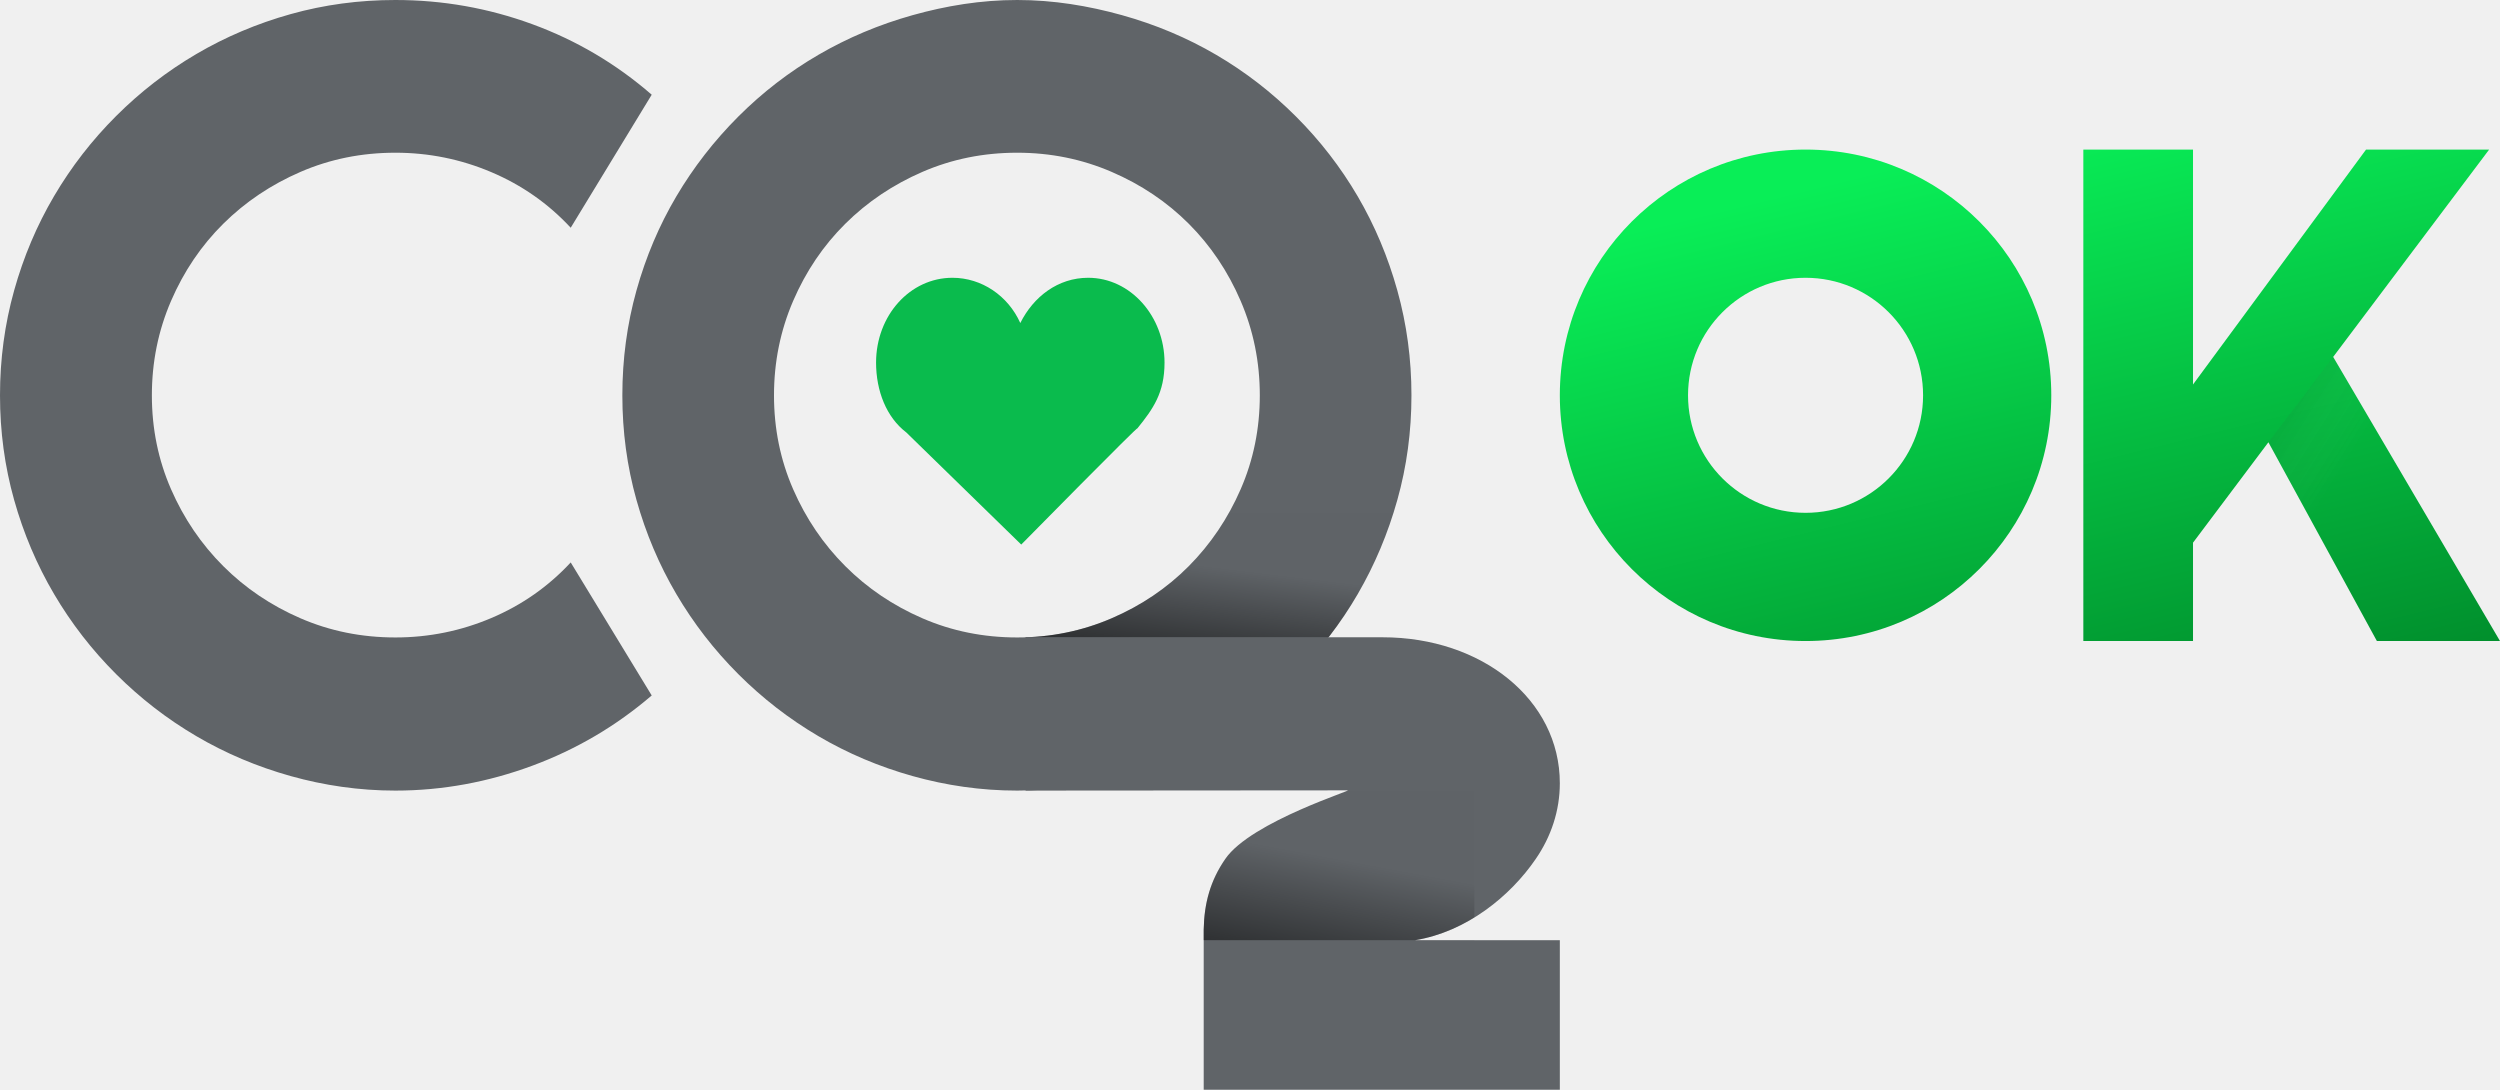
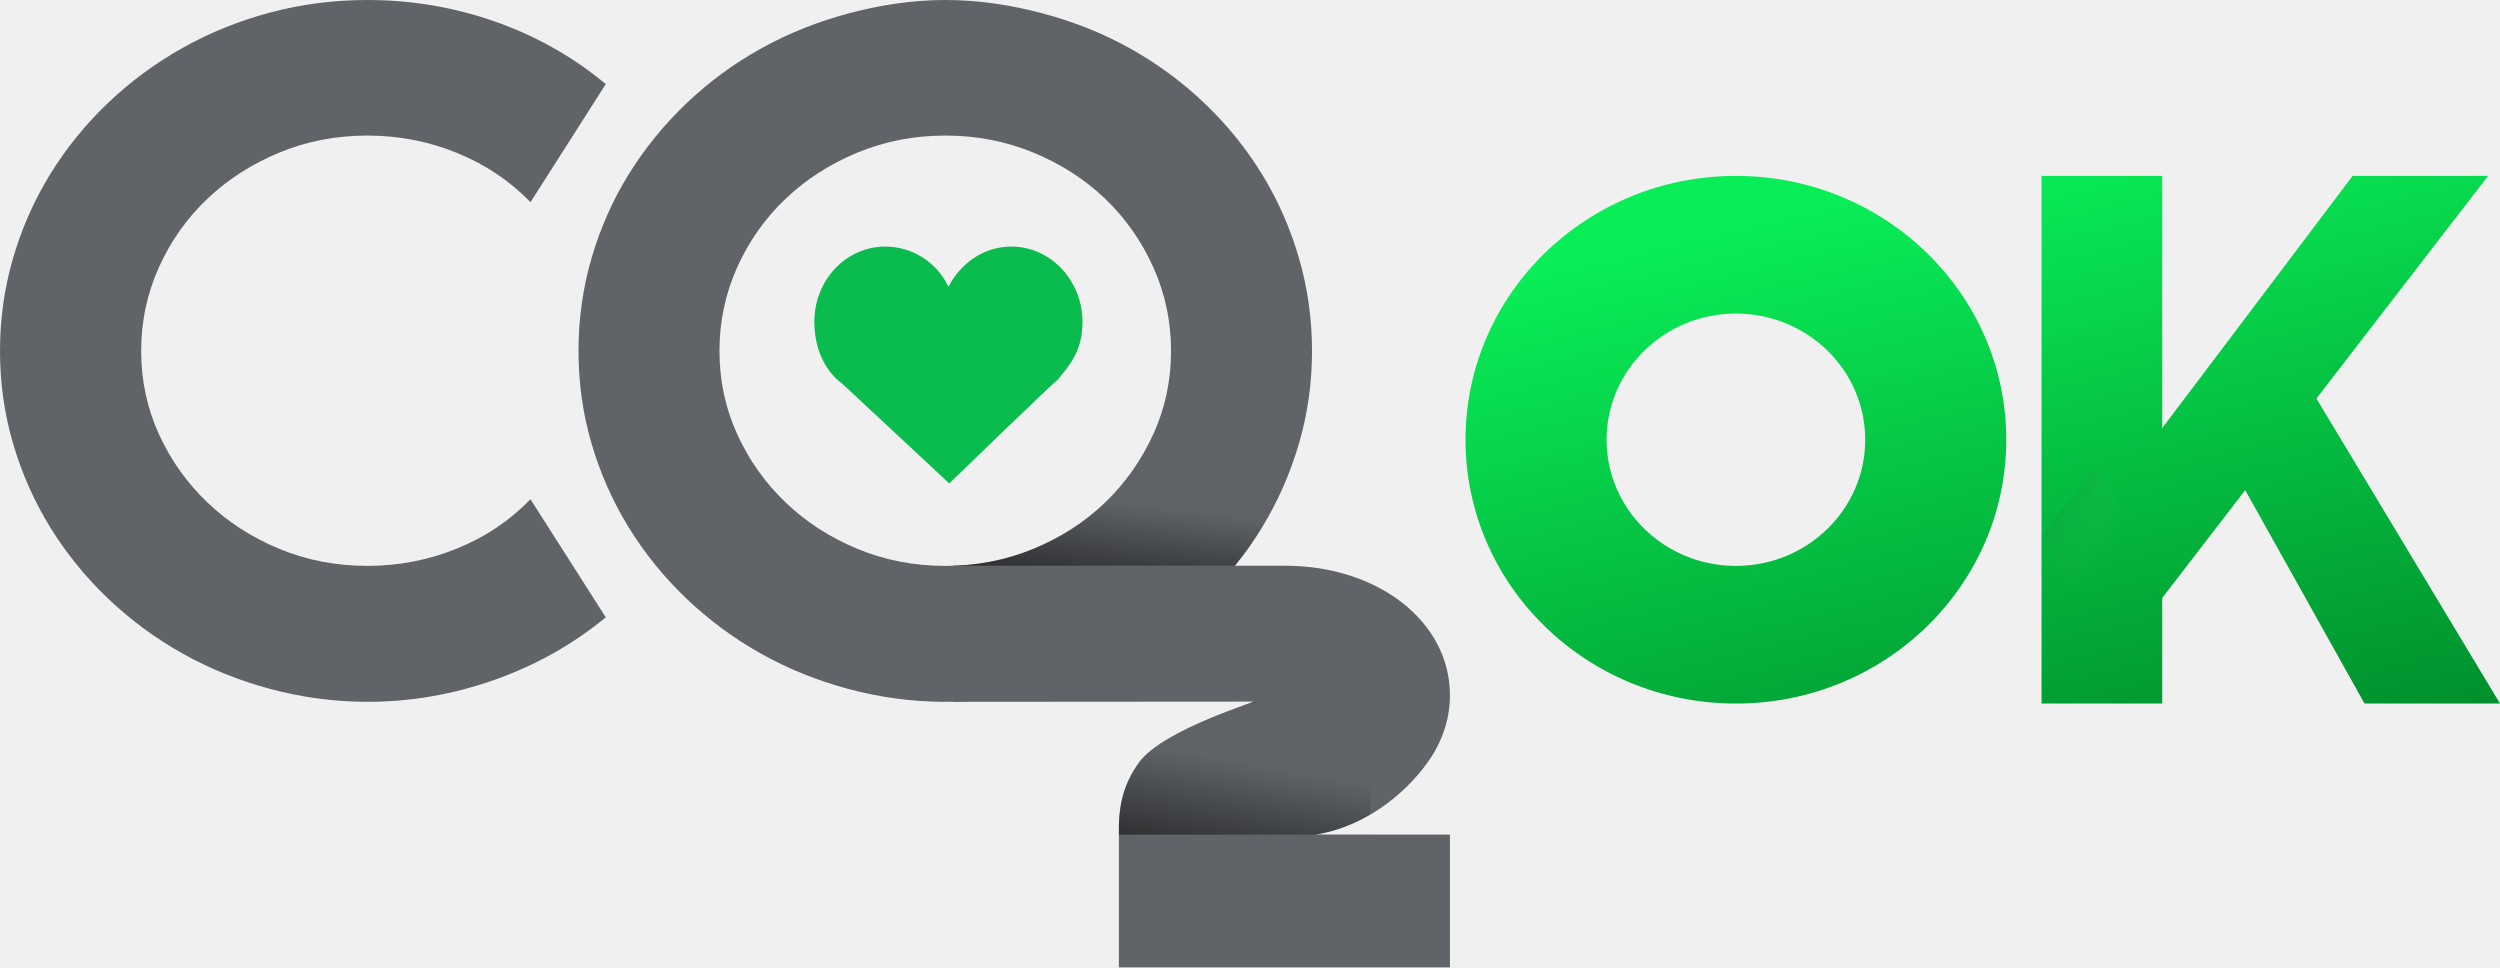
- <svg xmlns="http://www.w3.org/2000/svg" width="234" height="102" viewBox="0 0 234 102" fill="none">
-   <rect width="234" height="102" fill="black" fill-opacity="0" />
-   <rect width="234" height="102" fill="black" fill-opacity="0" />
-   <rect width="234" height="102" fill="black" fill-opacity="0" />
-   <rect width="146" height="102" fill="black" fill-opacity="0" />
-   <rect width="132.112" height="74" fill="black" fill-opacity="0" />
-   <rect width="132.112" height="74" fill="black" fill-opacity="0" />
-   <path fill-rule="evenodd" clip-rule="evenodd" d="M61 65.095C57.675 67.95 53.951 70.142 49.828 71.669C45.704 73.196 41.431 74 37.009 74C33.617 74 30.35 73.52 27.208 72.64C24.066 71.76 21.123 70.515 18.38 68.905C15.636 67.294 13.134 65.36 10.873 63.102C8.612 60.845 6.675 58.346 5.063 55.607C3.45 52.868 2.203 49.929 1.322 46.791C0.441 43.654 0 40.392 0 37.005C0 33.618 0.441 30.348 1.322 27.193C2.203 24.039 3.45 21.092 5.063 18.353C6.675 15.614 8.612 13.115 10.873 10.857C13.134 8.6 15.636 6.666 18.38 5.055C21.123 3.445 24.066 2.2 27.208 1.32C30.35 0.44 33.617 0 37.009 0C41.431 0 45.704 0.755 49.828 2.266C53.951 3.777 57.675 5.977 61 8.865L53.419 21.316C51.324 19.059 48.847 17.324 45.987 16.112C43.127 14.9 40.135 14.294 37.009 14.294C33.85 14.294 30.891 14.892 28.131 16.087C25.371 17.282 22.96 18.901 20.899 20.943C18.837 22.985 17.208 25.392 16.011 28.165C14.814 30.937 14.215 33.884 14.215 37.005C14.215 40.126 14.814 43.056 16.011 45.795C17.208 48.535 18.837 50.934 20.899 52.992C22.96 55.051 25.371 56.678 28.131 57.873C30.891 59.068 33.85 59.666 37.009 59.666C40.135 59.666 43.127 59.06 45.987 57.848C48.847 56.636 51.324 54.901 53.419 52.644L61 65.095ZM132.112 37.005C132.112 40.392 131.672 43.654 130.792 46.791C129.913 49.929 128.676 52.868 127.082 55.607C125.488 58.346 123.563 60.845 121.305 63.102C119.047 65.36 116.557 67.294 113.834 68.905C111.111 70.515 108.173 71.76 105.019 72.64C101.864 73.52 98.594 74 95.207 74C91.82 74 88.558 73.52 85.42 72.64C82.283 71.76 79.344 70.515 76.605 68.905C73.866 67.294 71.367 65.36 69.109 63.102C66.852 60.845 64.918 58.346 63.307 55.607C61.697 52.868 60.452 49.929 59.572 46.791C58.692 43.654 58.252 40.392 58.252 37.005C58.252 33.618 58.692 30.348 59.572 27.193C60.452 24.039 61.697 21.101 63.307 18.378C64.918 15.655 66.852 13.165 69.109 10.907C71.367 8.649 73.866 6.724 76.605 5.13C79.344 3.536 82.283 2.299 85.42 1.419C88.558 0.54 91.82 0 95.207 0C98.594 0 101.864 0.54 105.019 1.419C108.173 2.299 111.111 3.536 113.834 5.13C116.557 6.724 119.047 8.649 121.305 10.907C123.563 13.165 125.488 15.655 127.082 18.378C128.676 21.101 129.913 24.039 130.792 27.193C131.672 30.348 132.112 33.618 132.112 37.005ZM117.918 37.005C117.918 33.884 117.32 30.937 116.125 28.165C114.93 25.392 113.311 22.985 111.269 20.943C109.227 18.901 106.82 17.282 104.047 16.087C101.275 14.892 98.328 14.294 95.207 14.294C92.053 14.294 89.098 14.892 86.342 16.087C83.586 17.282 81.179 18.901 79.12 20.943C77.061 22.985 75.435 25.392 74.239 28.165C73.044 30.937 72.446 33.884 72.446 37.005C72.446 40.126 73.044 43.056 74.239 45.795C75.435 48.535 77.061 50.934 79.12 52.992C81.179 55.051 83.586 56.678 86.342 57.873C89.098 59.068 92.053 59.666 95.207 59.666C98.328 59.666 101.275 59.068 104.047 57.873C106.82 56.678 109.227 55.051 111.269 52.992C113.311 50.934 114.93 48.535 116.125 45.795C117.32 43.056 117.918 40.126 117.918 37.005Z" fill="#606468" />
-   <mask id="mask0" mask-type="alpha" maskUnits="userSpaceOnUse" x="0" y="0" width="133" height="74">
-     <rect width="132.112" height="74" fill="black" fill-opacity="0" />
-     <rect width="132.112" height="74" fill="black" fill-opacity="0" />
-     <path fill-rule="evenodd" clip-rule="evenodd" d="M61 65.095C57.675 67.95 53.951 70.142 49.828 71.669C45.704 73.196 41.431 74 37.009 74C33.617 74 30.35 73.52 27.208 72.64C24.066 71.76 21.123 70.515 18.38 68.905C15.636 67.294 13.134 65.36 10.873 63.102C8.612 60.845 6.675 58.346 5.063 55.607C3.45 52.868 2.203 49.929 1.322 46.791C0.441 43.654 0 40.392 0 37.005C0 33.618 0.441 30.348 1.322 27.193C2.203 24.039 3.45 21.092 5.063 18.353C6.675 15.614 8.612 13.115 10.873 10.857C13.134 8.6 15.636 6.666 18.38 5.055C21.123 3.445 24.066 2.2 27.208 1.32C30.35 0.44 33.617 0 37.009 0C41.431 0 45.704 0.755 49.828 2.266C53.951 3.777 57.675 5.977 61 8.865L53.419 21.316C51.324 19.059 48.847 17.324 45.987 16.112C43.127 14.9 40.135 14.294 37.009 14.294C33.85 14.294 30.891 14.892 28.131 16.087C25.371 17.282 22.96 18.901 20.899 20.943C18.837 22.985 17.208 25.392 16.011 28.165C14.814 30.937 14.215 33.884 14.215 37.005C14.215 40.126 14.814 43.056 16.011 45.795C17.208 48.535 18.837 50.934 20.899 52.992C22.96 55.051 25.371 56.678 28.131 57.873C30.891 59.068 33.85 59.666 37.009 59.666C40.135 59.666 43.127 59.06 45.987 57.848C48.847 56.636 51.324 54.901 53.419 52.644L61 65.095ZM132.112 37.005C132.112 40.392 131.672 43.654 130.792 46.791C129.913 49.929 128.676 52.868 127.082 55.607C125.488 58.346 123.563 60.845 121.305 63.102C119.047 65.36 116.557 67.294 113.834 68.905C111.111 70.515 108.173 71.76 105.019 72.64C101.864 73.52 98.594 74 95.207 74C91.82 74 88.558 73.52 85.42 72.64C82.283 71.76 79.344 70.515 76.605 68.905C73.866 67.294 71.367 65.36 69.109 63.102C66.852 60.845 64.918 58.346 63.307 55.607C61.697 52.868 60.452 49.929 59.572 46.791C58.692 43.654 58.252 40.392 58.252 37.005C58.252 33.618 58.692 30.348 59.572 27.193C60.452 24.039 61.697 21.101 63.307 18.378C64.918 15.655 66.852 13.165 69.109 10.907C71.367 8.649 73.866 6.724 76.605 5.13C79.344 3.536 82.283 2.299 85.42 1.419C88.558 0.54 91.82 0 95.207 0C98.594 0 101.864 0.54 105.019 1.419C108.173 2.299 111.111 3.536 113.834 5.13C116.557 6.724 119.047 8.649 121.305 10.907C123.563 13.165 125.488 15.655 127.082 18.378C128.676 21.101 129.913 24.039 130.792 27.193C131.672 30.348 132.112 33.618 132.112 37.005ZM117.918 37.005C117.918 33.884 117.32 30.937 116.125 28.165C114.93 25.392 113.311 22.985 111.269 20.943C109.227 18.901 106.82 17.282 104.047 16.087C101.275 14.892 98.328 14.294 95.207 14.294C92.053 14.294 89.098 14.892 86.342 16.087C83.586 17.282 81.179 18.901 79.12 20.943C77.061 22.985 75.435 25.392 74.239 28.165C73.044 30.937 72.446 33.884 72.446 37.005C72.446 40.126 73.044 43.056 74.239 45.795C75.435 48.535 77.061 50.934 79.12 52.992C81.179 55.051 83.586 56.678 86.342 57.873C89.098 59.068 92.053 59.666 95.207 59.666C98.328 59.666 101.275 59.068 104.047 57.873C106.82 56.678 109.227 55.051 111.269 52.992C113.311 50.934 114.93 48.535 116.125 45.795C117.32 43.056 117.918 40.126 117.918 37.005Z" fill="white" />
+ <svg xmlns="http://www.w3.org/2000/svg" width="230" height="89" viewBox="0 0 230 89" fill="none">
+   <path fill-rule="evenodd" clip-rule="evenodd" d="M55.733 56.798C52.695 59.29 49.292 61.202 45.525 62.535C41.758 63.867 37.854 64.569 33.813 64.569C30.715 64.569 27.73 64.15 24.859 63.382C21.988 62.614 19.299 61.528 16.793 60.123C14.286 58.718 12 57.03 9.934 55.06C7.869 53.09 6.099 50.91 4.625 48.52C3.152 46.13 2.013 43.566 1.208 40.828C0.403 38.09 0 35.244 0 32.289C0 29.334 0.403 26.48 1.208 23.728C2.013 20.975 3.152 18.404 4.625 16.014C6.099 13.624 7.869 11.444 9.934 9.474C12 7.504 14.286 5.816 16.793 4.411C19.299 3.006 21.988 1.919 24.859 1.152C27.73 0.384 30.715 0 33.813 0C37.854 0 41.758 0.659 45.525 1.977C49.292 3.296 52.695 5.215 55.733 7.735L48.806 18.6C46.892 16.63 44.629 15.116 42.016 14.058C39.404 13.001 36.669 12.472 33.813 12.472C30.927 12.472 28.224 12.994 25.702 14.037C23.18 15.08 20.978 16.492 19.094 18.274C17.211 20.055 15.722 22.156 14.628 24.575C13.535 26.994 12.988 29.565 12.988 32.289C12.988 35.012 13.535 37.569 14.628 39.959C15.722 42.349 17.211 44.442 19.094 46.238C20.978 48.035 23.18 49.454 25.702 50.497C28.224 51.54 30.927 52.062 33.813 52.062C36.669 52.062 39.404 51.533 42.016 50.475C44.629 49.418 46.892 47.904 48.806 45.934L55.733 56.798ZM120.705 32.289C120.705 35.244 120.303 38.09 119.499 40.828C118.696 43.566 117.566 46.13 116.109 48.52C114.653 50.91 112.894 53.09 110.831 55.06C108.768 57.03 106.493 58.718 104.005 60.123C101.517 61.528 98.833 62.614 95.951 63.382C93.069 64.15 90.081 64.569 86.987 64.569C83.892 64.569 80.912 64.15 78.045 63.382C75.178 62.614 72.493 61.528 69.991 60.123C67.488 58.718 65.205 57.03 63.142 55.06C61.079 53.09 59.312 50.91 57.841 48.52C56.37 46.13 55.232 43.566 54.428 40.828C53.624 38.09 53.222 35.244 53.222 32.289C53.222 29.334 53.624 26.48 54.428 23.728C55.232 20.975 56.37 18.411 57.841 16.036C59.312 13.66 61.079 11.487 63.142 9.517C65.205 7.547 67.488 5.867 69.991 4.476C72.493 3.085 75.178 2.006 78.045 1.239C80.912 0.471 83.892 0 86.987 0C90.081 0 93.069 0.471 95.951 1.239C98.833 2.006 101.517 3.085 104.005 4.476C106.493 5.867 108.768 7.547 110.831 9.517C112.894 11.487 114.653 13.66 116.109 16.036C117.566 18.411 118.696 20.975 119.499 23.728C120.303 26.48 120.705 29.334 120.705 32.289ZM107.737 32.289C107.737 29.565 107.19 26.994 106.098 24.575C105.007 22.156 103.527 20.055 101.662 18.274C99.796 16.492 97.597 15.08 95.063 14.037C92.531 12.994 89.838 12.472 86.987 12.472C84.105 12.472 81.405 12.994 78.887 14.037C76.369 15.08 74.169 16.492 72.289 18.274C70.408 20.055 68.921 22.156 67.829 24.575C66.737 26.994 66.191 29.565 66.191 32.289C66.191 35.012 66.737 37.569 67.829 39.959C68.921 42.349 70.408 44.442 72.289 46.238C74.169 48.035 76.369 49.454 78.887 50.497C81.405 51.54 84.105 52.062 86.987 52.062C89.838 52.062 92.531 51.54 95.063 50.497C97.597 49.454 99.796 48.035 101.662 46.238C103.527 44.442 105.007 42.349 106.098 39.959C107.19 37.569 107.737 35.012 107.737 32.289Z" fill="#606468" />
+   <mask id="mask0" mask-type="alpha" maskUnits="userSpaceOnUse" x="0" y="0" width="121" height="65">
+     <path fill-rule="evenodd" clip-rule="evenodd" d="M55.733 56.798C52.695 59.29 49.292 61.202 45.525 62.535C41.758 63.867 37.854 64.569 33.813 64.569C30.715 64.569 27.73 64.15 24.859 63.382C21.988 62.614 19.299 61.528 16.793 60.123C14.286 58.718 12 57.03 9.934 55.06C7.869 53.09 6.099 50.91 4.625 48.52C3.152 46.13 2.013 43.566 1.208 40.828C0.403 38.09 0 35.244 0 32.289C0 29.334 0.403 26.48 1.208 23.728C2.013 20.975 3.152 18.404 4.625 16.014C6.099 13.624 7.869 11.444 9.934 9.474C12 7.504 14.286 5.816 16.793 4.411C19.299 3.006 21.988 1.919 24.859 1.152C27.73 0.384 30.715 0 33.813 0C37.854 0 41.758 0.659 45.525 1.977C49.292 3.296 52.695 5.215 55.733 7.735L48.806 18.6C46.892 16.63 44.629 15.116 42.016 14.058C39.404 13.001 36.669 12.472 33.813 12.472C30.927 12.472 28.224 12.994 25.702 14.037C23.18 15.08 20.978 16.492 19.094 18.274C17.211 20.055 15.722 22.156 14.628 24.575C13.535 26.994 12.988 29.565 12.988 32.289C12.988 35.012 13.535 37.569 14.628 39.959C15.722 42.349 17.211 44.442 19.094 46.238C20.978 48.035 23.18 49.454 25.702 50.497C28.224 51.54 30.927 52.062 33.813 52.062C36.669 52.062 39.404 51.533 42.016 50.475C44.629 49.418 46.892 47.904 48.806 45.934L55.733 56.798ZM120.705 32.289C120.705 35.244 120.303 38.09 119.499 40.828C118.696 43.566 117.566 46.13 116.109 48.52C114.653 50.91 112.894 53.09 110.831 55.06C108.768 57.03 106.493 58.718 104.005 60.123C101.517 61.528 98.833 62.614 95.951 63.382C93.069 64.15 90.081 64.569 86.987 64.569C83.892 64.569 80.912 64.15 78.045 63.382C75.178 62.614 72.493 61.528 69.991 60.123C67.488 58.718 65.205 57.03 63.142 55.06C61.079 53.09 59.312 50.91 57.841 48.52C56.37 46.13 55.232 43.566 54.428 40.828C53.624 38.09 53.222 35.244 53.222 32.289C53.222 29.334 53.624 26.48 54.428 23.728C55.232 20.975 56.37 18.411 57.841 16.036C59.312 13.66 61.079 11.487 63.142 9.517C65.205 7.547 67.488 5.867 69.991 4.476C72.493 3.085 75.178 2.006 78.045 1.239C80.912 0.471 83.892 0 86.987 0C90.081 0 93.069 0.471 95.951 1.239C98.833 2.006 101.517 3.085 104.005 4.476C106.493 5.867 108.768 7.547 110.831 9.517C112.894 11.487 114.653 13.66 116.109 16.036C117.566 18.411 118.696 20.975 119.499 23.728C120.303 26.48 120.705 29.334 120.705 32.289ZM107.737 32.289C107.737 29.565 107.19 26.994 106.098 24.575C105.007 22.156 103.527 20.055 101.662 18.274C99.796 16.492 97.597 15.08 95.063 14.037C92.531 12.994 89.838 12.472 86.987 12.472C84.105 12.472 81.405 12.994 78.887 14.037C76.369 15.08 74.169 16.492 72.289 18.274C70.408 20.055 68.921 22.156 67.829 24.575C66.737 26.994 66.191 29.565 66.191 32.289C66.191 35.012 66.737 37.569 67.829 39.959C68.921 42.349 70.408 44.442 72.289 46.238C74.169 48.035 76.369 49.454 78.887 50.497C81.405 51.54 84.105 52.062 86.987 52.062C89.838 52.062 92.531 51.54 95.063 50.497C97.597 49.454 99.796 48.035 101.662 46.238C103.527 44.442 105.007 42.349 106.098 39.959C107.19 37.569 107.737 35.012 107.737 32.289Z" fill="white" />
  </mask>
  <g mask="url(#mask0)">
-     <rect width="36" height="11.67" fill="black" fill-opacity="0" transform="translate(96 48)" />
-     <path fill-rule="evenodd" clip-rule="evenodd" d="M96 48H132V59.67H96V48Z" fill="url(#paint0_linear)" />
+     <path fill-rule="evenodd" clip-rule="evenodd" d="M87.711 41.882H120.603V52.065H87.711V41.882Z" fill="url(#paint0_linear)" />
  </g>
-   <rect width="50" height="42.35" fill="black" fill-opacity="0" transform="translate(96 59.6499)" />
-   <rect width="50" height="42.35" fill="black" fill-opacity="0" transform="translate(96 59.6499)" />
-   <path fill-rule="evenodd" clip-rule="evenodd" d="M146 88V102H112.667V87C112.714 84.524 113.296 82.413 114.686 80.399C117.096 76.871 127.098 73.817 126.101 73.977L96 74V59.65H129.417C138.691 59.65 146 65.481 146 73.31C146 75.886 145.181 78.314 143.744 80.399C141.369 83.877 137.284 87.208 132.463 88H146Z" fill="#606468" />
-   <mask id="mask1" mask-type="alpha" maskUnits="userSpaceOnUse" x="96" y="59" width="50" height="43">
-     <rect width="50" height="42.35" fill="black" fill-opacity="0" transform="translate(96 59.6499)" />
-     <rect width="50" height="42.35" fill="black" fill-opacity="0" transform="translate(96 59.6499)" />
-     <path fill-rule="evenodd" clip-rule="evenodd" d="M146 88V102H112.667V87C112.714 84.524 113.296 82.413 114.686 80.399C117.096 76.871 127.098 73.817 126.101 73.977L96 74V59.65H129.417C138.691 59.65 146 65.481 146 73.31C146 75.886 145.181 78.314 143.744 80.399C141.369 83.877 137.284 87.208 132.463 88H146Z" fill="white" />
+   <path fill-rule="evenodd" clip-rule="evenodd" d="M133.394 76.784V89H102.939V75.912C102.982 73.751 103.514 71.909 104.783 70.152C106.986 67.073 116.124 64.409 115.213 64.549L87.711 64.569V52.047H118.242C126.716 52.047 133.394 57.135 133.394 63.966C133.394 66.214 132.645 68.333 131.332 70.152C129.162 73.187 125.43 76.093 121.025 76.784H133.394Z" fill="#606468" />
+   <mask id="mask1" mask-type="alpha" maskUnits="userSpaceOnUse" x="87" y="52" width="47" height="37">
+     <path fill-rule="evenodd" clip-rule="evenodd" d="M133.394 76.784V89H102.939V75.912C102.982 73.751 103.514 71.909 104.783 70.152C106.986 67.073 116.124 64.409 115.213 64.549L87.711 64.569V52.047H118.242C126.716 52.047 133.394 57.135 133.394 63.966C133.394 66.214 132.645 68.333 131.332 70.152C129.162 73.187 125.43 76.093 121.025 76.784H133.394Z" fill="white" />
  </mask>
  <g mask="url(#mask1)">
-     <rect width="28" height="14" fill="black" fill-opacity="0" transform="translate(110 74)" />
-     <path fill-rule="evenodd" clip-rule="evenodd" d="M110 74H138V88H110V74Z" fill="url(#paint1_linear)" />
+     <path fill-rule="evenodd" clip-rule="evenodd" d="M100.502 64.569H126.085V76.785H100.502V64.569Z" fill="url(#paint1_linear)" />
  </g>
-   <rect width="88" height="46" fill="black" fill-opacity="0" transform="translate(146 14)" />
-   <rect width="88" height="46" fill="black" fill-opacity="0" transform="translate(146 14)" />
-   <path fill-rule="evenodd" clip-rule="evenodd" d="M169 60C156.297 60 146 49.703 146 37C146 24.297 156.297 14 169 14C181.703 14 192 24.297 192 37C192 49.703 181.703 60 169 60ZM169 48C175.075 48 180 43.075 180 37C180 30.925 175.075 26 169 26C162.925 26 158 30.925 158 37C158 43.075 162.925 48 169 48ZM195 60H205.266V50.794L212.324 41.395L222.477 60H234L218.384 33.407L232.984 14H221.462L205.266 35.989V14H195V60Z" fill="url(#paint2_linear)" />
-   <rect width="21.676" height="26.593" fill="black" fill-opacity="0" transform="translate(212.324 33.4072)" />
+   <path fill-rule="evenodd" clip-rule="evenodd" d="M159.702 64.727C145.964 64.727 134.828 53.86 134.828 40.454C134.828 27.049 145.964 16.182 159.702 16.182C173.44 16.182 184.577 27.049 184.577 40.454C184.577 53.86 173.44 64.727 159.702 64.727ZM159.702 52.063C166.272 52.063 171.599 46.865 171.599 40.454C171.599 34.043 166.272 28.846 159.702 28.846C153.132 28.846 147.806 34.043 147.806 40.454C147.806 46.865 153.132 52.063 159.702 52.063ZM187.821 64.727H198.924V55.011L206.558 45.092L217.538 64.727H230L213.111 36.663L228.902 16.182H216.44L198.924 39.388V16.182H187.821V64.727Z" fill="url(#paint2_linear)" />
  <g opacity="0.294">
-     <rect width="21.676" height="26.593" fill="black" fill-opacity="0" transform="translate(212.324 33.4072)" />
-     <path opacity="0.294" fill-rule="evenodd" clip-rule="evenodd" d="M218.384 33.407L234 60H222.477L212.324 41.395L218.384 33.407Z" fill="url(#paint3_linear)" />
+     <path opacity="0.294" fill-rule="evenodd" clip-rule="evenodd" d="M192.857 42.849L205.324 63.641H196.125L188.019 49.094L192.857 42.849Z" fill="url(#paint3_linear)" />
  </g>
-   <rect width="27" height="24.971" fill="black" fill-opacity="0" transform="translate(82 26)" />
-   <path d="M109 33.941C109 29.618 105.823 26 101.853 26C99.029 26 96.735 27.765 95.5 30.235C94.353 27.677 91.882 26 89.147 26C85.177 26 82 29.529 82 33.941C82 36.588 82.971 39.059 84.823 40.471L95.588 50.971C95.588 50.971 106.794 39.588 106.441 40.118C107.941 38.265 109 36.765 109 33.941Z" fill="#0ABB4D" />
+   <path d="M99.589 29.616C99.589 25.843 96.687 22.686 93.059 22.686C90.479 22.686 88.383 24.226 87.255 26.382C86.207 24.149 83.95 22.686 81.45 22.686C77.823 22.686 74.92 25.766 74.92 29.616C74.92 31.925 75.807 34.081 77.5 35.313L87.335 44.475C87.335 44.475 97.574 34.543 97.251 35.005C98.622 33.388 99.589 32.079 99.589 29.616Z" fill="#0ABB4D" />
  <defs>
-     <linearGradient id="paint0_linear" x1="119.916" y1="53.835" x2="117.953" y2="70.049" gradientUnits="userSpaceOnUse">
+     <linearGradient id="paint0_linear" x1="109.562" y1="46.974" x2="107.924" y2="61.139" gradientUnits="userSpaceOnUse">
      <stop stop-opacity="0.01" />
      <stop offset="1" />
    </linearGradient>
-     <linearGradient id="paint1_linear" x1="128.601" y1="81" x2="125.04" y2="100.072" gradientUnits="userSpaceOnUse">
+     <linearGradient id="paint1_linear" x1="117.497" y1="70.677" x2="114.521" y2="87.367" gradientUnits="userSpaceOnUse">
      <stop stop-opacity="0.01" />
      <stop offset="1" />
    </linearGradient>
-     <linearGradient id="paint2_linear" x1="155.902" y1="-20.633" x2="180.475" y2="79.353" gradientUnits="userSpaceOnUse">
+     <linearGradient id="paint2_linear" x1="145.537" y1="-20.367" x2="170.911" y2="85.439" gradientUnits="userSpaceOnUse">
      <stop offset="0.391" stop-color="#09EE57" />
      <stop offset="1" stop-color="#008528" />
    </linearGradient>
-     <linearGradient id="paint3_linear" x1="211.502" y1="38.949" x2="219.209" y2="43.799" gradientUnits="userSpaceOnUse">
+     <linearGradient id="paint3_linear" x1="187.363" y1="47.181" x2="193.442" y2="51.088" gradientUnits="userSpaceOnUse">
      <stop />
      <stop offset="1" stop-color="white" stop-opacity="0.01" />
    </linearGradient>
  </defs>
</svg>
